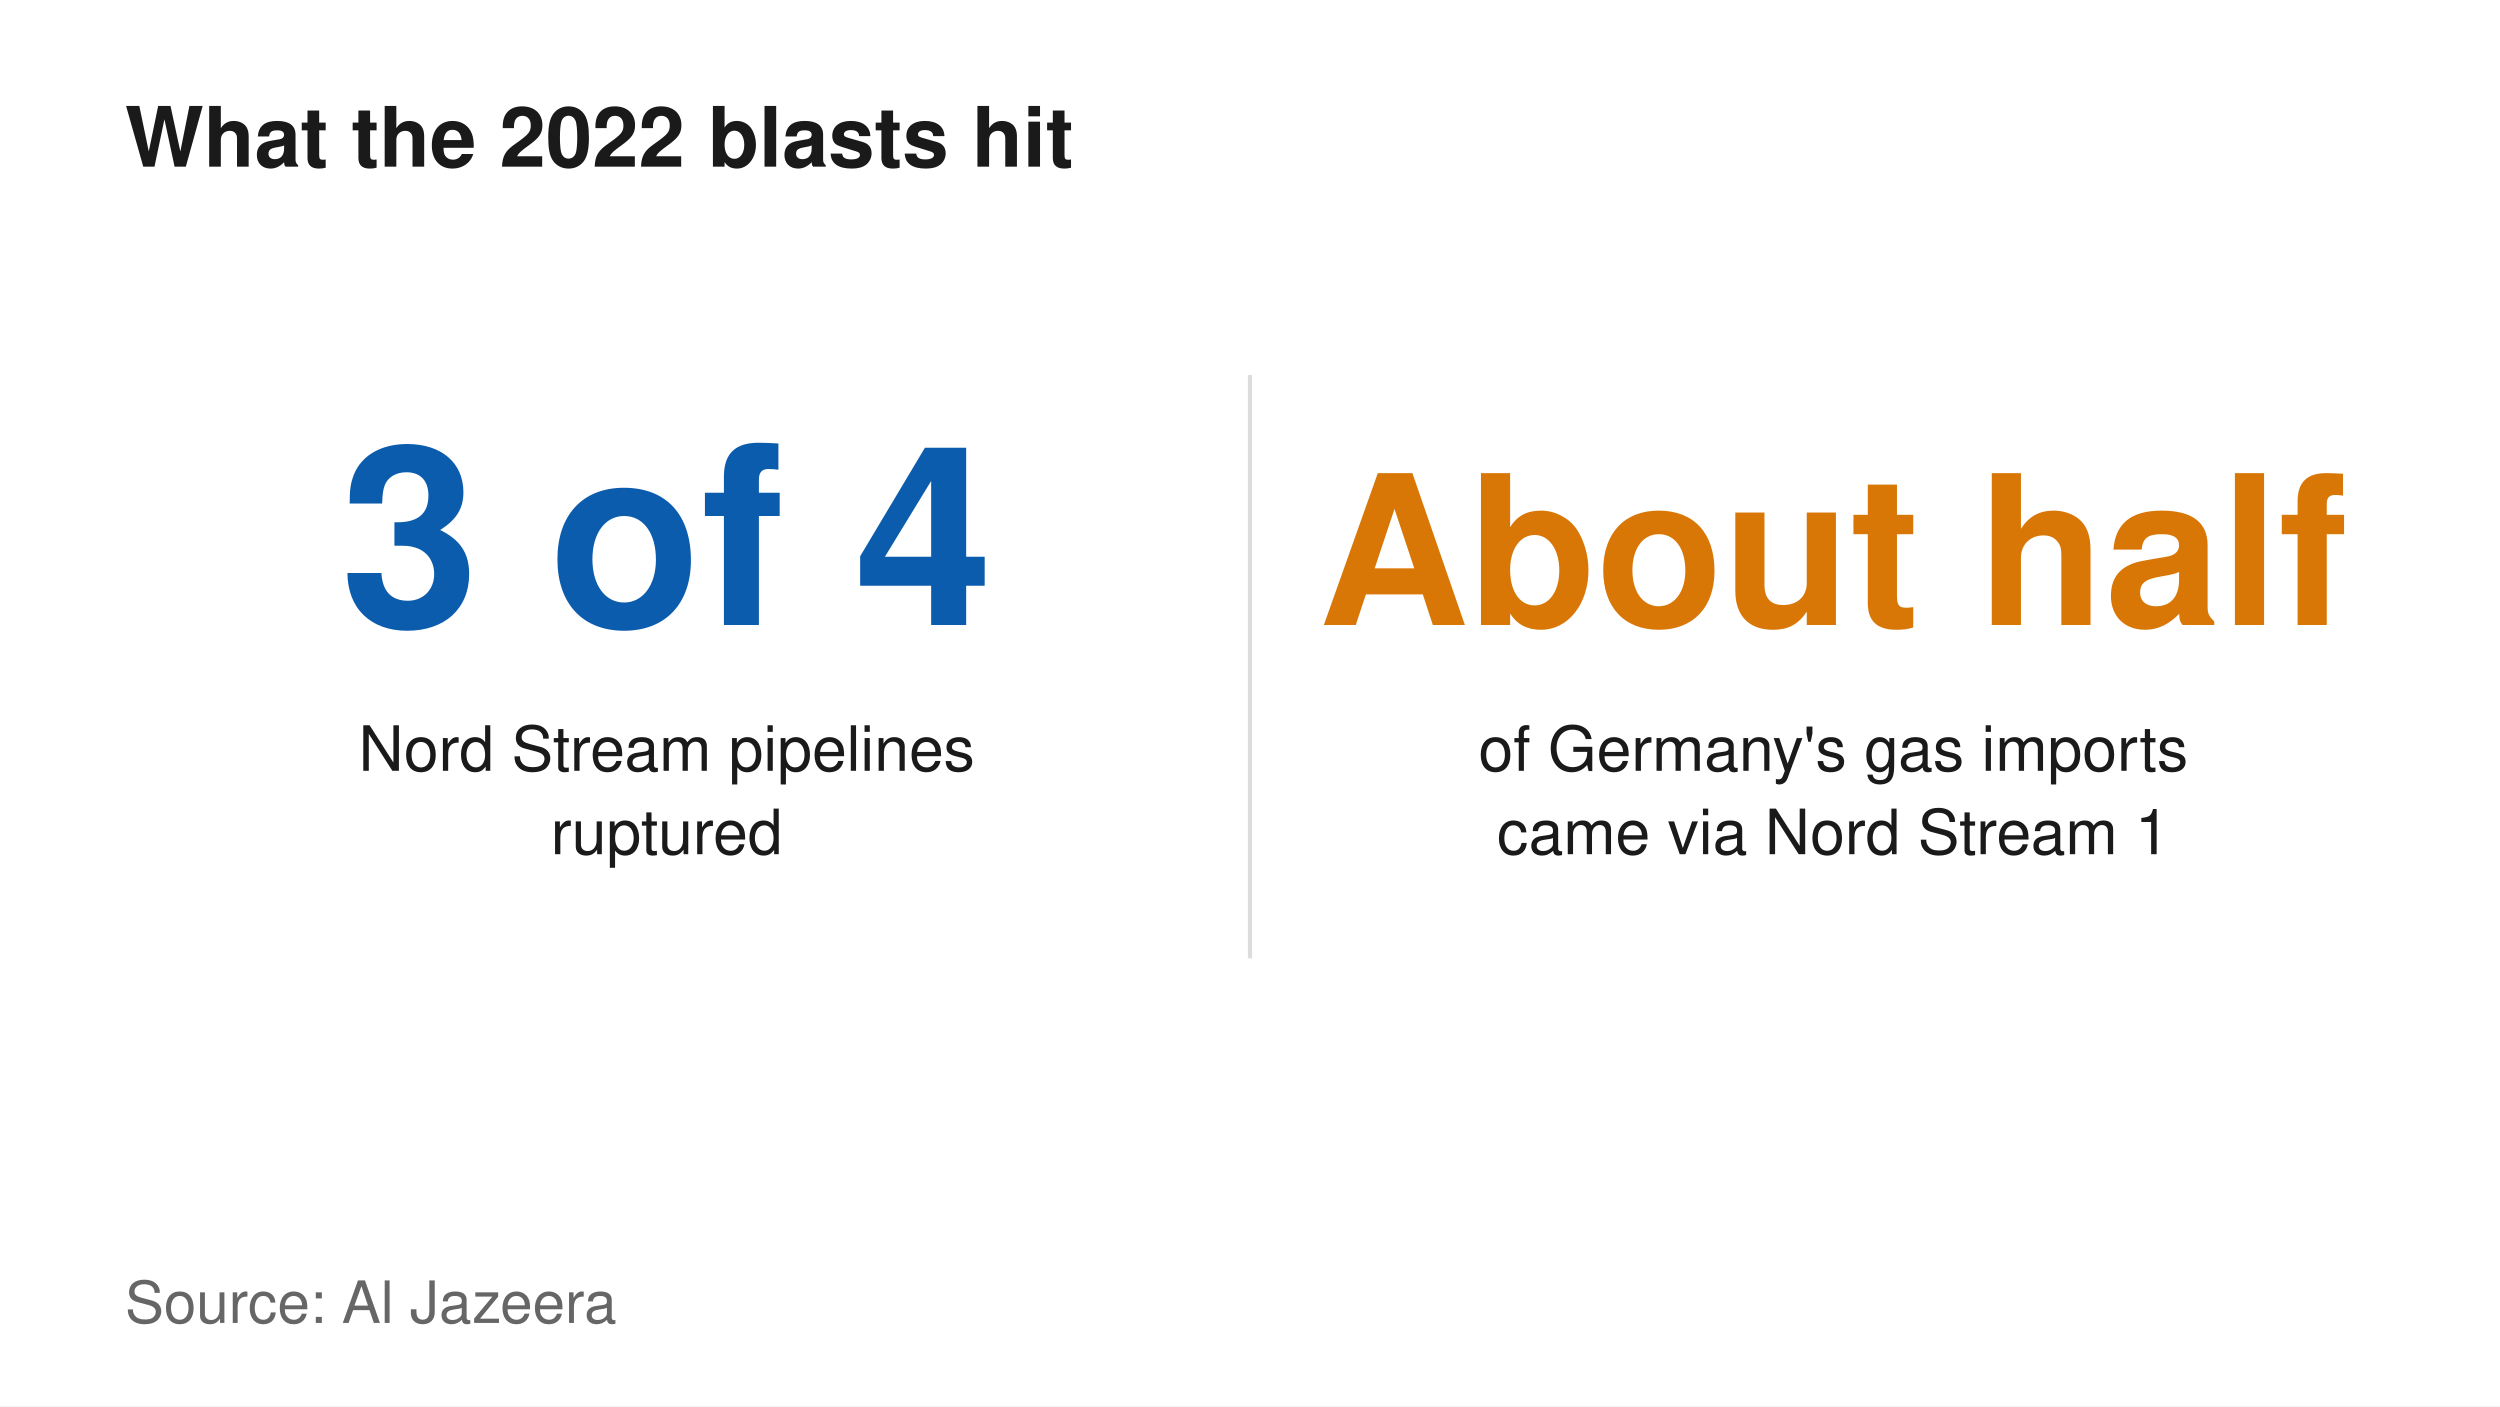
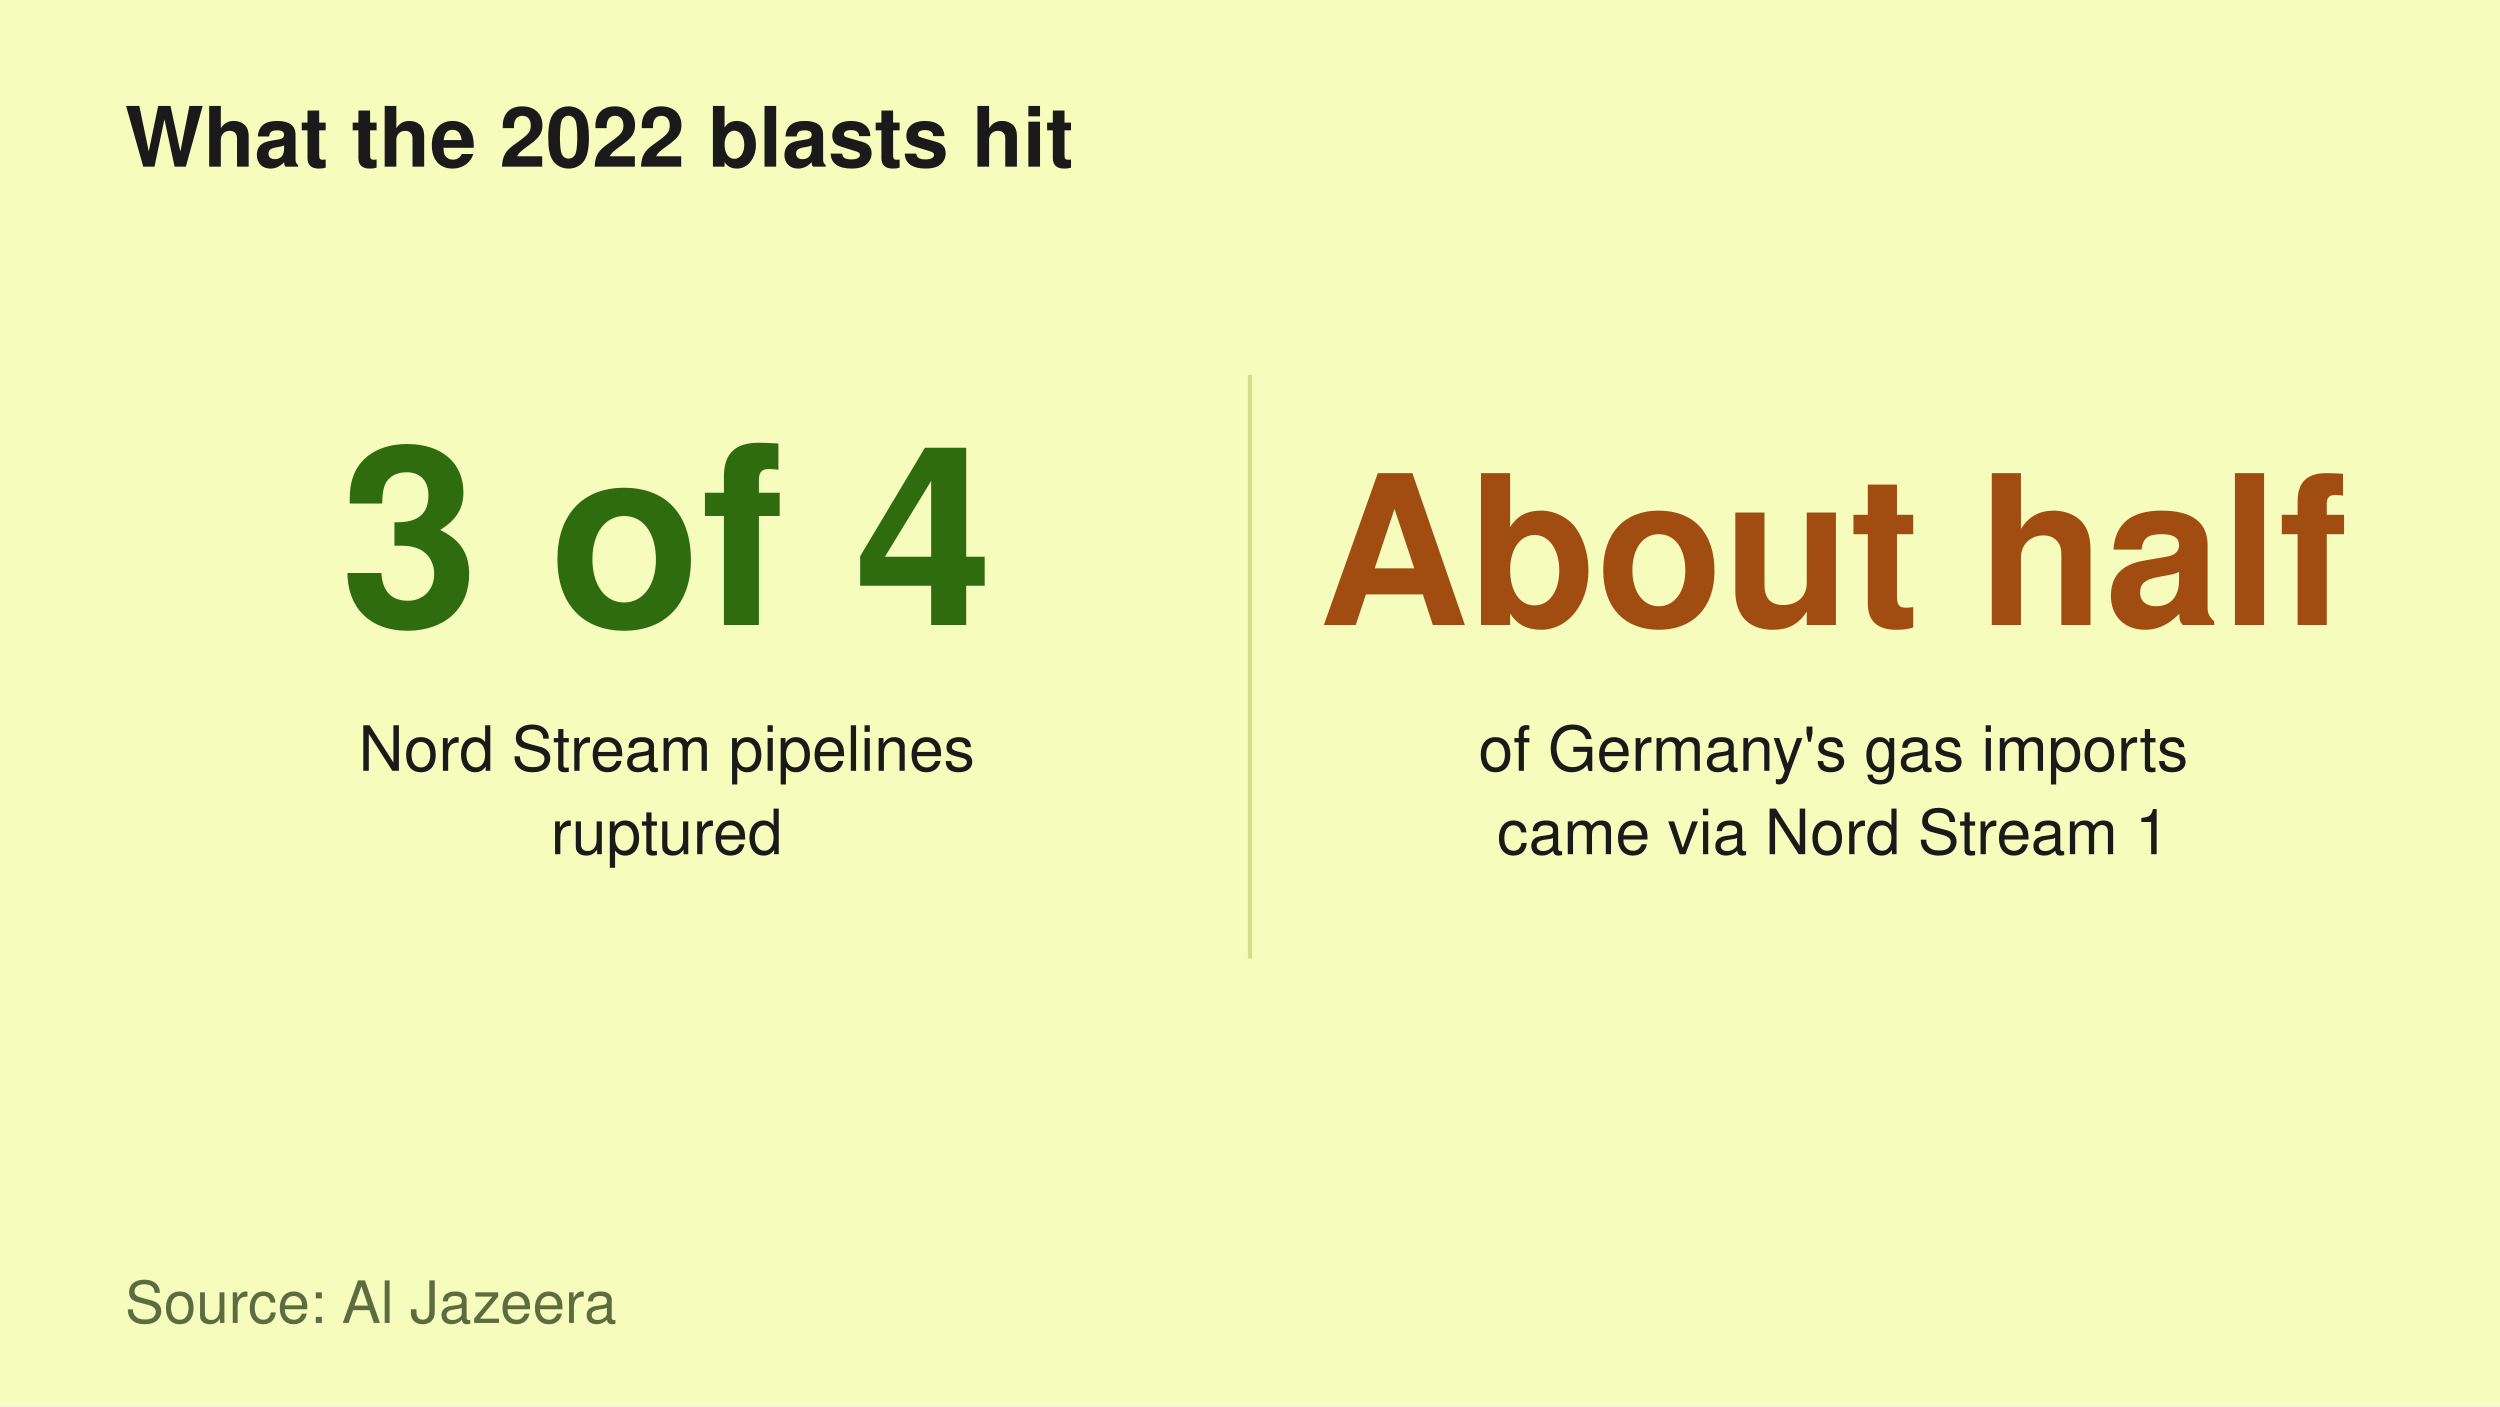
<svg xmlns="http://www.w3.org/2000/svg" viewBox="0 0 1200 675" font-family="Helvetica, Arial, sans-serif">
-   <rect width="100%" height="100%" fill="#ffffff" />
+   <rect width="100%" height="100%" fill="#f6fcbb" />
  <text x="60" y="80" font-size="40" font-weight="bold" fill="#1a1a1a" text-anchor="start">What the 2022 blasts hit</text>
-   <text x="320" y="300" font-size="120" font-weight="bold" fill="#0b5cad" text-anchor="middle">3 of 4</text>
+   <text x="320" y="300" font-size="120" font-weight="bold" fill="#2f6b0f" text-anchor="middle">3 of 4</text>
  <text x="320" y="370" font-size="30" font-weight="normal" fill="#1a1a1a" text-anchor="middle">Nord Stream pipelines</text>
  <text x="320" y="410" font-size="30" font-weight="normal" fill="#1a1a1a" text-anchor="middle">ruptured</text>
-   <line x1="600" y1="180" x2="600" y2="460" stroke="#ddd" stroke-width="2" />
-   <text x="880" y="300" font-size="100" font-weight="bold" fill="#d97706" text-anchor="middle">About half</text>
+   <line x1="600" y1="180" x2="600" y2="460" stroke="#d3df8a" stroke-width="2" />
+   <text x="880" y="300" font-size="100" font-weight="bold" fill="#a14d12" text-anchor="middle">About half</text>
  <text x="880" y="370" font-size="30" font-weight="normal" fill="#1a1a1a" text-anchor="middle">of Germany's gas imports</text>
  <text x="880" y="410" font-size="30" font-weight="normal" fill="#1a1a1a" text-anchor="middle">came via Nord Stream 1</text>
-   <text x="60" y="635" font-size="28" font-weight="normal" fill="#666666" text-anchor="start">Source: Al Jazeera</text>
+   <text x="60" y="635" font-size="28" font-weight="normal" fill="#5c6b40" text-anchor="start">Source: Al Jazeera</text>
</svg>
